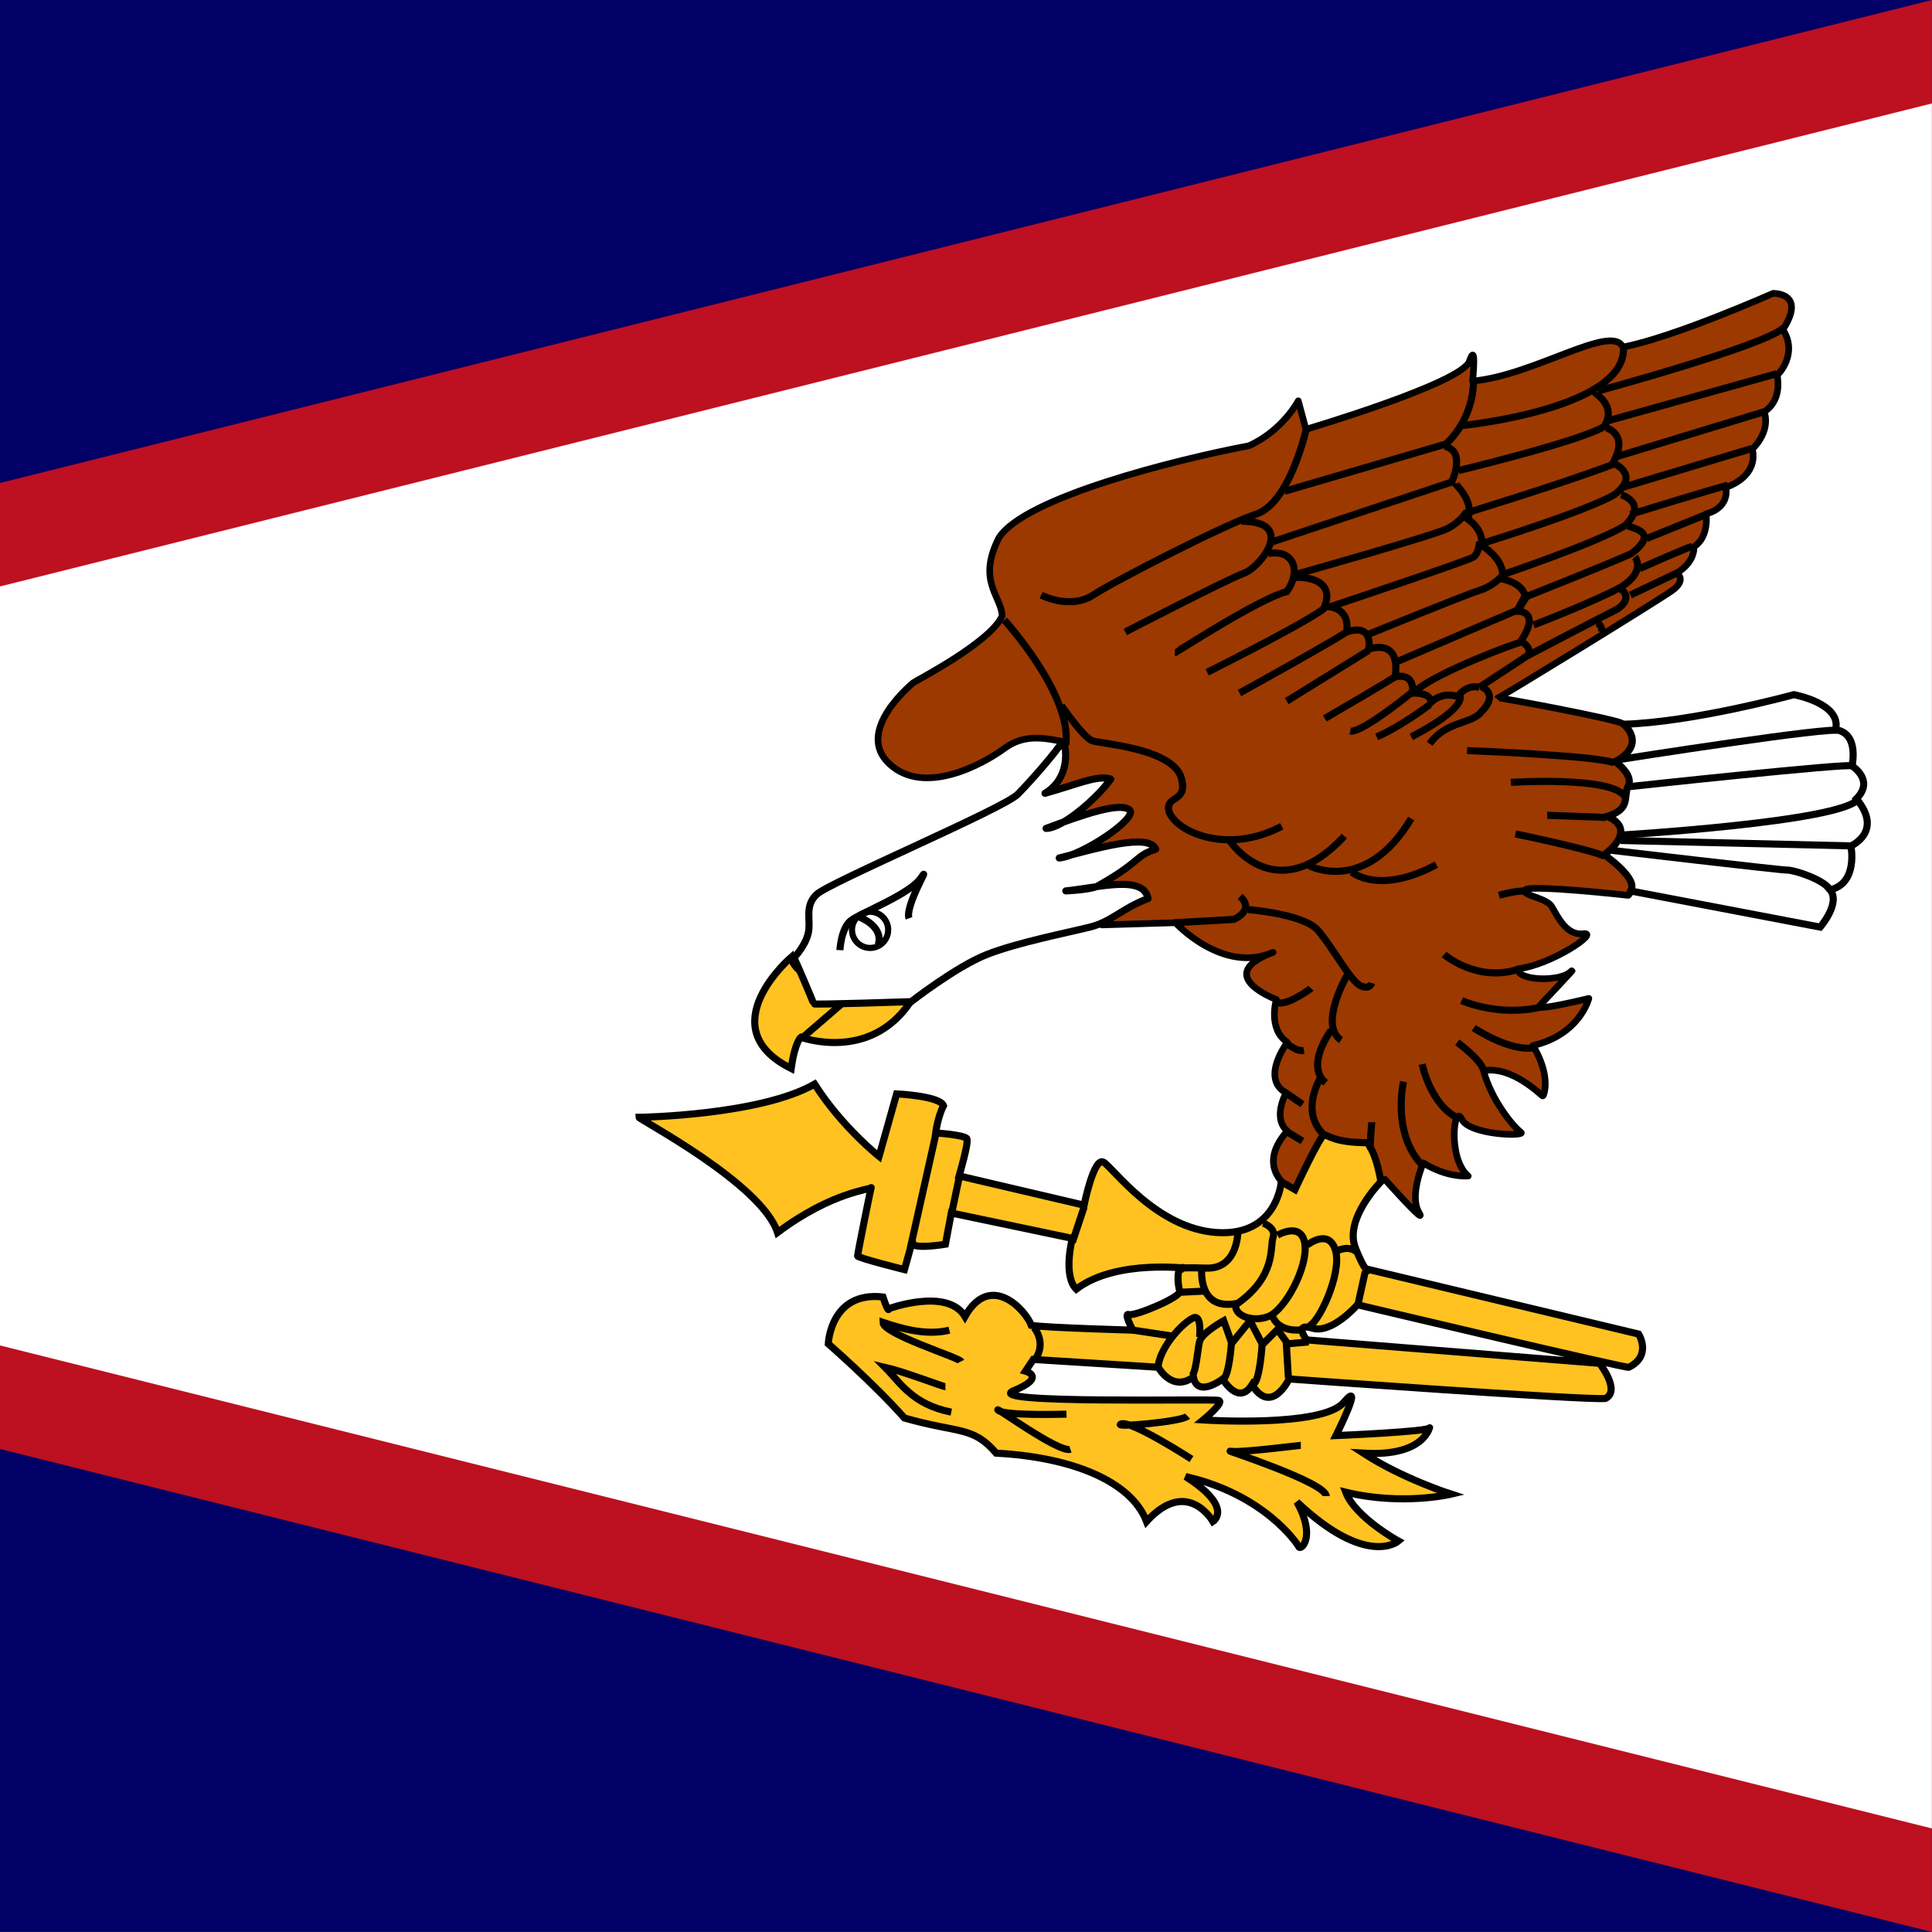
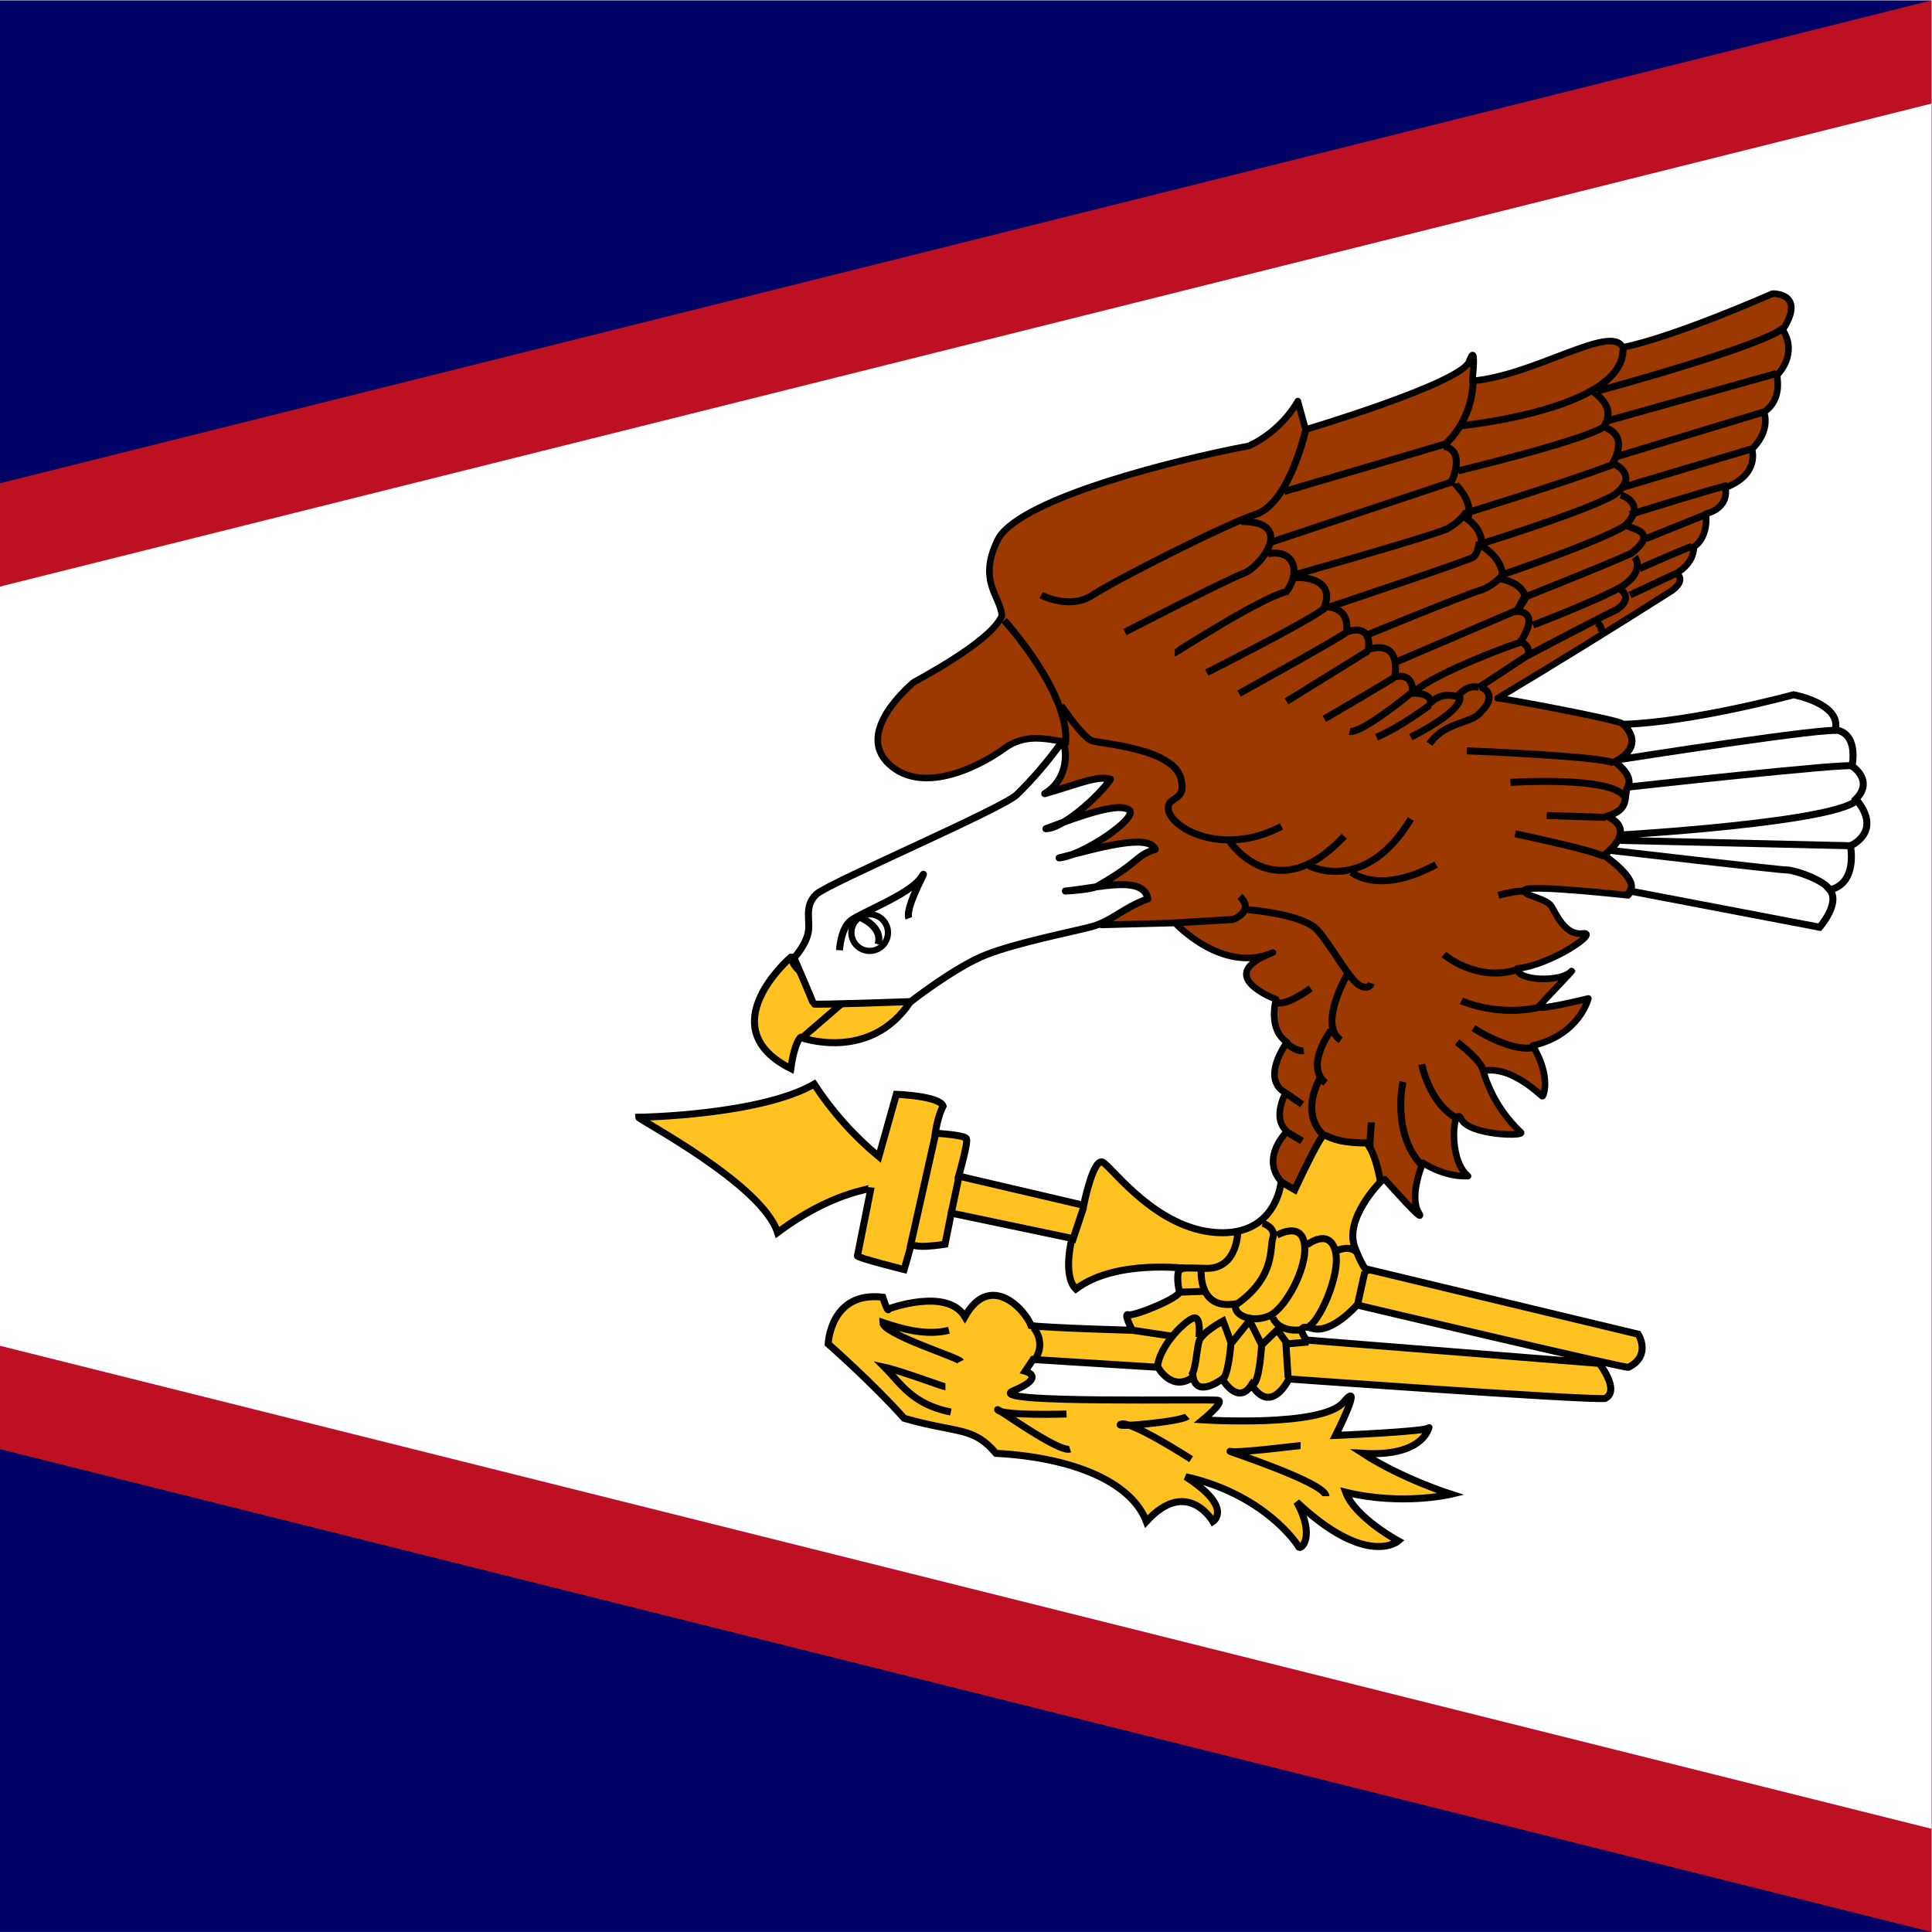
- <svg xmlns="http://www.w3.org/2000/svg" id="svg548" height="512" width="512" version="1.1">
-   <defs id="defs550">
-     <clipPath id="clipPath3440" clipPathUnits="userSpaceOnUse">
-       <rect id="rect3442" height="496.06" width="496.06" y="15.937" x="496.06" fill="#808080" />
+ <svg xmlns="http://www.w3.org/2000/svg" id="flag-icon-css-as" viewBox="0 0 512 512">
+   <defs>
+     <clipPath id="as-a">
+       <path fill="gray" d="M496 16h496.1v496h-496z" />
    </clipPath>
  </defs>
-   <g id="flag" clip-path="url(#clipPath3440)" transform="matrix(1.0321 0 0 1.0321 -512 -16.449)">
-     <rect id="rect877" height="496.06" width="992.13" y="15.937" x="0" stroke-width="1pt" fill="#006" />
-     <path id="path1241" d="m-0 263.97 992.13 248.03v-496.06l-992.13 248.03z" fill-rule="evenodd" stroke-width="1pt" fill="#bd1021" />
-     <path id="path1244" d="m992.13 42.512v442.91l-885.83-221.46 885.83-221.46z" fill-rule="evenodd" stroke-width="1pt" fill="#fff" />
-     <g id="g1279" stroke="#000" transform="matrix(1.3649 0 0 1.3649 645.58 82.001)">
-       <path id="path1211" stroke-linejoin="round" d="m131.81 174.07s-4.538-3.713 0.825-9.695c-2.888-2.475-0.206-7.219-0.206-7.219s-4.951-1.857 0.206-9.489c-3.713-2.475-2.063-8.045-2.063-8.045s-12.17-4.538-0.618-8.869c-9.489 4.125-18.359-5.57-18.359-5.57l-13.82 0.413c-2.344-11.48-20.565-1.51-7.019-34.443-3.507-0.619-7.426-1.65-11.345 1.238-3.92 2.887-15.058 9.075-21.659 2.887s4.331-15.058 4.538-15.264c0.206-0.206 14.645-7.632 16.708-12.582-0.206-3.714-4.744-6.601-0.619-14.646 4.744-7.632 33.826-14.852 47.036-17.327 6.394-2.888 9.282-8.457 9.282-8.457l1.444 5.363s29.291-8.664 30.735-12.789 0.619 3.713 0.619 3.713c11.551-1.031 26.196-10.932 28.259-6.394 9.695-1.856 28.26-10.107 28.26-10.107s6.394-0.206 1.856 6.807c2.888 4.538-0.825 8.457-1.031 8.457-0.207 0 1.237 4.538-2.476 7.013 1.239 3.919-2.269 7.013-2.269 7.013s1.651 4.744-4.95 7.22c0.619 4.125-3.713 4.951-3.713 4.951s0.619 4.332-2.269 6.188c0 3.3-3.3 4.951-3.3 4.951s2.062 1.238-0.826 3.3c-2.887 2.063-32.797 20.421-32.797 20.215 0-0.206 21.865 3.919 23.309 4.744s17.946 11.758 17.946 11.758l-16.709 20.627s-18.564-2.062-19.389-1.031 3.919 1.444 4.95 3.094c1.032 1.65 2.682 5.57 5.982 5.157 3.301-0.413-6.188 5.982-12.376 6.601 0 2.269 7.838 2.475 9.901 0.619 2.063-1.857-4.951 5.363-5.776 6.394s9.283-1.444 9.283-1.444-1.651 6.807-10.52 8.87c3.506 5.776 2.062 9.489 1.856 9.489s-5.776-5.776-11.139-4.745c1.444 5.57 5.776 10.726 7.014 11.552 1.237 0.825-9.695 0.618-11.139-2.476s-2.682 7.426 1.237 10.727c-4.537 0.206-8.457-2.476-8.457-2.476s-2.681 6.188-0.825 9.283c1.857 3.094-6.394-6.189-6.394-6.189l-15.677 6.601-3.507-5.982z" fill-rule="evenodd" stroke-width="1.25" fill="#9c3900" />
-       <path id="path1173" d="m10.652 161.79c0.367 0 22.774-0.368 33.06-6.245 5.143 8.081 12.122 13.591 12.122 13.591l3.306-11.754s8.081 0.367 8.816 2.204c-1.102 2.203-1.469 5.142-1.469 5.142s5.51 0.368 5.877 1.102c0.367 0.735-1.469 6.979-1.469 6.979l23.509 5.51s1.837-9.183 3.673-8.081c1.837 1.102 9.918 12.489 21.305 13.224s12.122-9.551 12.122-9.551l2.571 1.47s4.775-10.285 5.51-10.285 1.837 1.469 8.081 1.469c1.837 2.204 2.572 7.346 2.572 7.346s-6.98 6.98-4.776 12.49 2.572 4.04 2.572 4.04l50.691 12.122s2.572 4.041-1.836 6.245c0 0.367-51.059-11.755-51.059-11.755s-4.776 5.51-8.449 4.408-1.102 2.204-1.102 2.204l55.099 4.408s4.041 5.143 1.102 6.612c-3.673 0.367-59.507-3.673-59.507-3.673s-3.306 6.979-6.979 1.102c-2.571 4.04-5.51-1.102-5.51-1.102s-4.775 3.673-5.51-0.368c-4.041 2.939-6.612-1.836-6.612-1.836l-23.509-1.47-1.469 2.204s4.041 1.102-2.204 3.674c-6.245 2.571 37.467 1.469 38.569 1.836 1.102 0.368-2.938 3.674-2.938 3.674s22.407 1.469 26.447-3.306c4.041-4.776-1.469 6.244-1.469 6.244s17.632-0.734 17.632-1.469-0.368 5.51-12.489 4.775c7.346 4.776 16.529 7.714 16.529 7.714s-9.183 2.204-19.835-0.367c1.836 4.775 9.918 9.183 9.918 9.183s-5.878 5.143-19.102-7.347c3.674 6.612 0.735 9.184 0.368 8.449-0.368-0.735-6.612-9.918-21.305-13.224 9.183 5.877 5.142 8.449 5.142 8.449s-4.775-8.449-12.489 0c-2.939-7.714-14.326-12.122-28.284-12.857-4.408-5.142-6.979-3.673-17.264-6.612-5.877-6.611-14.326-13.958-14.326-13.958s0.367-9.918 10.285-8.816c1.102 3.306 1.102 2.204 1.102 2.204s11.02-4.041 14.326 1.469c4.775-8.449 11.387-1.263 12.489 1.675 3.165 0.464 19.101 0.896 19.101 0.896s-1.837-3.306-0.735-2.938c1.102 0.367 9.918-3.306 9.551-4.408-0.368-1.102-0.735-4.775 0.734-4.408 1.47 0.367-12.489-1.837-20.203 4.041-2.571-2.572-0.735-9.551-0.735-9.551l-22.774-4.775-1.102 5.877s-6.612 1.102-6.245-0.367c0.367-1.47-1.469 5.142-1.469 5.142s-8.816-2.204-8.816-2.571 2.571-13.224 2.571-12.857c0 0.368-7.347 0.735-17.632 8.449-2.939-9.183-26.08-21.305-26.08-21.672z" fill-rule="evenodd" stroke-width="1pt" fill="#ffc221" />
-       <path id="path1174" d="m66.487 165.1-4.775 21.305" stroke-width="1pt" fill="none" />
-       <path id="path1175" d="m70.894 173.18-1.469 6.979" stroke-width="1pt" fill="none" />
-       <path id="path1176" d="m94.404 178.69-2.204 6.612" stroke-width="1pt" fill="none" />
-       <path id="path1177" d="m135.18 223.5c-0.367 0-11.754 1.469-13.224 1.102-1.469-0.367 17.999 5.877 17.999 8.448" stroke-width="1pt" fill="none" />
-       <path id="path1179" d="m114.61 226.08s-11.388-7.346-13.224-6.612c-1.837 0.735 11.387-0.367 12.489-1.469" stroke-width="1pt" fill="none" />
-       <path id="path1180" d="m91.098 217.63s-11.754 0.367-12.856-0.735 11.387 8.081 13.591 7.347" stroke-width="1pt" fill="none" />
-       <path id="path1181" d="m68.323 212.48c-0.367 0-8.081-2.938-11.387-3.674 2.939 2.939 5.143 6.98 12.489 8.449" stroke-width="1pt" fill="none" />
-       <path id="path1182" d="m71.262 207.71c-0.367-0.735-14.693-5.143-14.693-7.347 3.306 1.102 8.081 2.571 12.489 1.469" stroke-width="1pt" fill="none" />
-       <path id="path1183" d="m147.3 190.81-1.469 6.611" stroke-width="1pt" fill="none" />
-       <path id="path1184" d="m39.304 131.67s-15.428 13.223 0 20.937c0.735-5.143 1.837-5.877 1.837-5.877s12.856 4.775 20.57-6.612c-3.306-4.775-9.183-2.938-9.183-2.938s-12.122-0.001-13.224-5.51z" fill-rule="evenodd" stroke-width="1pt" fill="#ffc221" />
-       <path id="path1185" d="m52.161 137.55-10.652 9.183" stroke-width="1pt" fill="none" />
-       <path id="path1186" d="m84.969 201.33s2.455 2.707 0.251 6.013" stroke-width="1pt" fill="none" />
-       <path id="path1187" d="m136.65 204.04-4.04 0.368" stroke-width="1pt" fill="none" />
-       <path id="path1188" d="m103.59 201.83 7.346 1.102" stroke-width="1pt" fill="none" />
-       <path id="path1189" d="m123.35 182.94s0.206 7.426-5.982 7.22c-6.188-0.207-4.126 0.206-4.126 0.206" stroke-width="1pt" fill="none" />
-       <path id="path1190" d="m128.1 181.7s2.475 0.825 1.857 2.682c-0.619 1.856 0.618 7.219-6.601 12.376-7.633 1.65-6.807-6.394-6.807-6.394" stroke-width="1pt" fill="none" />
-       <path id="path1191" d="m130.78 183.97s4.538-2.681 5.157 1.651c0.618 4.331-3.713 12.376-6.807 13.614-3.095 1.237-6.601-0.207-6.189-2.269" stroke-width="1pt" fill="none" />
-       <path id="path1192" d="m136.35 185.83s4.126-3.301 5.363 1.031c1.238 4.332-3.3 14.027-5.157 14.233" stroke-width="1pt" fill="none" />
-       <path id="path1193" d="m142.12 186.86s2.063-1.031 3.506 0.206" stroke-width="1pt" fill="none" />
-       <path id="path1194" d="m135.52 201.71c-0.825 0.206-4.332 0.412-5.569-2.269" stroke-width="1pt" fill="none" />
-       <path id="path1195" d="m116.96 194.49c-0.206 0-4.331 0.207-4.331 0.207" stroke-width="1pt" fill="none" />
-       <path id="path1196" d="m132.84 210.79-0.412-6.807-1.65-2.269-2.888 2.888s-0.413 6.807-1.65 7.426" stroke-width="1pt" fill="none" />
-       <path id="path1197" d="m127.89 204.39c-0.206-0.412-2.269-4.331-2.269-4.331l-3.507 4.331s-0.412 6.189-1.65 6.808" stroke-width="1pt" fill="none" />
-       <path id="path1198" d="m122.11 204.18c0-0.206-1.444-4.125-1.444-4.125s-4.125 2.269-4.538 3.919c-0.412 1.65-0.619 6.188-1.65 6.601" stroke-width="1pt" fill="none" />
-       <path id="path1199" d="m116.13 203.15s0.413-3.713-0.825-3.713c-1.237 0-6.807 5.157-7.013 9.695" stroke-width="1pt" fill="none" />
-       <path id="path1200" stroke-linejoin="round" d="m39.811 131.78s2.063-2.063 2.682-4.538c0.619-2.475-0.825-5.157 1.65-7.426 2.475-2.269 35.066-16.089 37.748-18.771 2.682-2.681 7.632-8.457 8.251-9.695 0.619-1.238 2.475 6.188-3.094 9.489 5.982-1.651 9.901-3.507 12.376-2.682-2.476 3.507-9.076 9.283-12.17 9.283 7.22-2.682 13.82-4.951 15.677-3.507 1.856 1.444-8.87 8.664-13.202 9.076 7.22-1.856 16.915-4.744 18.152-1.65-3.919 1.238-2.682 2.268-10.726 6.807-1.031 0.826-6.188 1.031-6.188 1.031 6.188-0.619 14.645-3.094 15.47 1.444-4.95 1.856-6.807 4.332-10.932 5.363-4.125 1.032-13.614 2.888-19.39 5.157-5.776 2.269-14.233 8.87-14.233 8.87s-18.358 0.619-18.358 0.412c0-0.206-3.507-8.457-3.713-8.663z" fill-rule="evenodd" stroke-width="1pt" fill="#fff" />
-       <path id="path1201" d="m48.474 130.34s0.206-4.125 2.063-5.569c1.857-1.444 11.139-4.951 13.202-8.045 2.063-3.094-3.094 5.363-2.269 7.632" stroke-width="1pt" fill="none" />
-       <path id="path1202" d="m52.187 124.15s4.538 1.651 3.507 5.157" stroke-width="1pt" fill="none" />
-       <path id="path1203" d="m57.344 126.01c0 2.164-1.755 3.919-3.919 3.919s-3.919-1.755-3.919-3.919 1.755-3.919 3.919-3.919 3.919 1.755 3.919 3.919z" transform="matrix(.86842 0 0 .86842 7.7514 17.095)" stroke-width="1pt" fill="none" />
-       <path id="path1205" d="m197.2 119.2 35.685 6.807s3.92-4.538 1.857-7.013c5.363-1.237 3.919-8.251 3.919-8.251s6.188-2.681 1.031-8.87c3.508-3.506-0.825-6.188-0.825-6.188s1.444-6.188-3.094-6.807c1.238-4.95-7.838-6.601-7.838-6.601s-18.771 5.157-31.973 5.569c4.332 4.332-1.65 7.013-1.65 7.013s3.507 2.475 2.475 4.538c-1.031 2.063 0.619 4.332-3.919 5.776 5.982 2.682-0.619 7.219-0.619 7.219s6.601 4.538 4.951 6.807z" fill-rule="evenodd" stroke-width="1pt" fill="#fff" />
-       <path id="path1206" d="m193.69 111.57s31.56 3.713 33.004 3.713 7.013 1.857 8.045 3.713" stroke-width="1pt" fill="none" />
-       <path id="path1207" d="m195.34 109.71 43.936 1.031" stroke-width="1pt" fill="none" />
-       <path id="path1208" d="m195.55 108.68s41.667-2.475 44.555-6.807" stroke-width="1pt" fill="none" />
-       <path id="path1209" d="m196.78 99.604s41.874-4.538 42.287-3.919" stroke-width="1pt" fill="none" />
-       <path id="path1210" d="m195.34 94.447s40.636-6.394 41.048-5.363" stroke-width="1pt" fill="none" />
-       <path id="path1212" d="m79.416 68.251s12.789 14.027 11.551 23.515" stroke-width="1pt" fill="none" />
-       <path id="path1213" d="m90.142 84.34s4.125 5.982 5.776 6.601 16.09 1.444 16.915 7.632c0.825 3.919-3.094 2.681-2.475 5.569 1.031 3.713 10.726 8.457 21.246 2.888" stroke-width="1pt" fill="none" />
-       <path id="path1214" d="m121.91 109.92s8.663 12.789 21.452-1.031" stroke-width="1pt" fill="none" />
-       <path id="path1215" d="m136.76 114.46s10.52 5.569 19.183-8.87" stroke-width="1pt" fill="none" />
-       <path id="path1216" d="m144.8 115.69s5.157 4.332 15.884-1.443" stroke-width="1pt" fill="none" />
-       <path id="path1217" d="m175.54 108.47s15.883 3.3 16.915 4.332" stroke-width="1pt" fill="none" />
-       <path id="path1218" d="m181.52 104.97c0.206 0 11.139 0.413 11.139 0.413" stroke-width="1pt" fill="none" />
-       <path id="path1219" d="m174.71 98.779s18.977-1.238 21.453 2.682" stroke-width="1pt" fill="none" />
-       <path id="path1220" d="m166.46 92.797s26.61 1.031 27.847 2.475" stroke-width="1pt" fill="none" />
-       <path id="path1221" d="m172.44 120.02s4.538-1.237 5.157-0.618" stroke-width="1pt" fill="none" />
-       <path id="path1222" d="m162.13 131.16s5.982 5.157 13.615 2.888" stroke-width="1pt" fill="none" />
-       <path id="path1223" d="m165.43 139.83s6.807 3.094 14.852 1.237" stroke-width="1pt" fill="none" />
-       <path id="path1224" d="m167.7 144.98s6.807 4.538 11.345 3.712" stroke-width="1pt" fill="none" />
-       <path id="path1225" d="m164.61 147.67s4.744 3.507 4.95 5.363" stroke-width="1pt" fill="none" />
-       <path id="path1226" d="m158.01 151.79s1.444 7.425 6.601 10.107" stroke-width="1pt" fill="none" />
-       <path id="path1227" d="m154.5 155.09s-2.269 9.695 3.507 15.677" stroke-width="1pt" fill="none" />
-       <path id="path1228" d="m148.52 162.72c0 0.206-0.412 4.538-0.206 4.951" stroke-width="1pt" fill="none" />
-       <path id="path1229" d="m111.39 125.18 11.139-0.619s4.125-1.65 1.237-4.331" stroke-width="1pt" fill="none" />
-       <path id="path1230" d="m125.21 122.71c0.207 0 10.52 0.825 13.202 3.919 2.681 3.094 5.982 9.282 7.838 10.314 1.857 1.031 2.269-0.413 2.269-0.413" stroke-width="1pt" fill="none" />
-       <path id="path1231" d="m143.98 134.88s-5.569 9.489-1.237 12.377" stroke-width="1pt" fill="none" />
-       <path id="path1232" d="m140.88 145.4s-4.95 6.601-1.031 9.901" stroke-width="1pt" fill="none" />
-       <path id="path1233" d="m138.82 154.47s-3.919 6.395 0.826 10.726" stroke-width="1pt" fill="none" />
-       <path id="path1235" d="m137.09 137.51c-0.266 0.266-4.791 3.46-6.388 2.662" stroke-width="1pt" fill="none" />
-       <path id="path1236" d="m132.3 147.62s1.863 1.863 3.46 1.597" stroke-width="1pt" fill="none" />
-       <path id="path1237" d="m132.52 157.3 2.973 2.039" stroke-width="1pt" fill="none" />
-       <path id="path1238" d="m132.92 164.71 2.572 1.552" stroke-width="1pt" fill="none" />
-       <path id="path1246" d="m86.33 63.544s5.423 2.82 9.761 0c4.339-2.82 25.162-13.448 30.585-15.184 5.422-1.735 8.459-11.713 9.544-16.051" stroke-width="1pt" fill="none" />
-       <path id="path1247" d="m132.1 44.022 30.368-8.893s4.989-4.121 5.206-11.713" stroke-width="1pt" fill="none" />
-       <path id="path1248" d="m165.5 31.658s30.367-3.037 30.367-14.316" stroke-width="1pt" fill="none" />
-       <path id="path1249" d="m191.1 25.15s31.886-8.676 34.923-11.93" stroke-width="1pt" fill="none" />
-       <path id="path1250" d="m102.16 70.485s19.305-9.978 22.342-11.062c3.036-1.085 9.977-9.761-0.434-9.761" stroke-width="1pt" fill="none" />
-       <path id="path1251" d="m111.49 74.389c0.217 0 15.834-10.195 21.04-11.496 2.82-3.904 1.302-8.026-3.47-7.158" stroke-width="1pt" fill="none" />
-       <path id="path1252" d="m133.83 60.29c0.434-0.217 8.46-0.434 5.64 5.857-4.12 3.037-21.908 11.93-21.908 11.93" stroke-width="1pt" fill="none" />
-       <path id="path1253" d="m129.71 53.566 33.84-11.28s2.82-5.857-1.301-6.724" stroke-width="1pt" fill="none" />
-       <path id="path1254" d="m190.45 25.367c0 0.217 4.339 2.603 1.736 6.507-4.772 2.82-27.331 8.243-27.331 8.243" stroke-width="1pt" fill="none" />
-       <path id="path1255" d="m224.72 21.897-31.886 8.893" stroke-width="1pt" fill="none" />
-       <path id="path1256" d="m222.33 29.055-27.764 8.46" stroke-width="1pt" fill="none" />
-       <path id="path1257" d="m219.95 35.996-24.511 7.375" stroke-width="1pt" fill="none" />
-       <path id="path1258" d="m215.39 42.937c-0.651 0-18.22 5.423-18.22 5.423" stroke-width="1pt" fill="none" />
-       <path id="path1259" d="m211.49 48.36-11.28 4.555" stroke-width="1pt" fill="none" />
-       <path id="path1260" d="m208.67 54.433c-0.434 0-9.761 4.121-9.761 4.121" stroke-width="1pt" fill="none" />
-       <path id="path1261" d="m205.85 59.422-8.676 4.121" stroke-width="1pt" fill="none" />
-       <path id="path1262" d="m190.88 68.75s1.085 0.434 0.868 1.735" stroke-width="1pt" fill="none" />
-       <path id="path1263" d="m168.97 80.68s3.688 1.301 0.217 4.772c-1.735 2.386-6.724 1.735-9.761 6.074" stroke-width="1pt" fill="none" />
-       <path id="path1264" d="m192.62 32.092s4.556 1.085 1.085 6.941c-9.111 3.471-27.548 9.11-27.548 9.11s-0.867 1.518-3.253 2.82c-2.386 1.301-28.632 8.676-28.632 8.676" stroke-width="1pt" fill="none" />
-       <path id="path1265" d="m194.14 38.816s4.989 2.169 0 5.857c-5.64 3.254-25.379 9.327-25.379 9.327s-0.217 1.735-1.084 2.386c-0.868 0.651-26.897 9.327-26.897 9.327" stroke-width="1pt" fill="none" />
-       <path id="path1266" d="m195.44 44.672s5.206 1.518 0.651 5.856c-5.423 3.254-22.776 9.11-22.776 9.11s-1.735 2.169-4.555 3.037c-2.82 0.868-20.823 8.243-20.823 8.243" stroke-width="1pt" fill="none" />
-       <path id="path1267" d="m196.74 50.529c1.519 0.651 5.64 1.302 0.651 5.206-5.856 2.603-20.172 8.243-20.172 8.243l-1.302 2.386-22.775 9.761" stroke-width="1pt" fill="none" />
-       <path id="path1268" d="m198.04 56.386s2.169 2.603-2.603 5.64c-5.206 2.82-16.485 7.158-16.485 7.158" stroke-width="1pt" fill="none" />
-       <path id="path1269" d="m195.44 62.459s2.386 1.518-0.65 3.688c-3.471 1.735-17.136 8.893-17.136 8.893l-8.894 5.857" stroke-width="1pt" fill="none" />
-       <path id="path1270" d="m164.2 42.503c0 0.217 3.688 3.254 2.386 6.724 3.254 2.386 2.603 4.989 2.603 4.989s4.555 2.603 3.905 6.29c4.555 1.085 4.338 3.688 4.338 3.688l-1.519 2.386s4.555-0.217 0.651 5.64c2.386 1.302 1.302 2.82 1.302 2.82" stroke-width="1pt" fill="none" />
-       <path id="path1271" d="m176.56 72.437c-0.651 0-15.834 5.64-19.739 9.11" stroke-width="1pt" fill="none" />
-       <path id="path1272" d="m139.91 65.713s4.555-0.217 3.905 4.772c5.206-1.735 4.121 3.254 4.121 3.254s6.073-2.386 4.989 5.206c3.904-0.868 3.253 3.037 3.253 3.037s3.471-0.217 3.471 1.735c2.386-2.169 4.989-1.085 4.989-1.085s1.735-2.386 4.121-1.735" stroke-width="1pt" fill="none" />
-       <path id="path1273" d="m144.03 70.268c0 0.434-20.39 11.713-20.39 11.713" stroke-width="1pt" fill="none" />
-       <path id="path1274" d="m147.93 73.955-15.401 9.544" stroke-width="1pt" fill="none" />
-       <path id="path1275" d="m153.14 78.727c0 0.217-13.449 8.026-13.449 8.026" stroke-width="1pt" fill="none" />
-       <path id="path1276" d="m156.18 81.764s-9.544 7.809-11.713 7.375" stroke-width="1pt" fill="none" />
-       <path id="path1277" d="m159.43 84.15s-5.423 4.121-9.978 6.074" stroke-width="1pt" fill="none" />
-       <path id="path1278" d="m165.07 82.415s1.735 2.169-9.11 7.809" stroke-width="1pt" fill="none" />
+   <g clip-path="url(#as-a)" transform="translate(-512 -16.4) scale(1.032)">
+     <path fill="#006" d="M0 16h992.1v496H0z" />
+     <path fill="#bd1021" fill-rule="evenodd" d="M0 264l992.1 248V16L0 264z" />
+     <path fill="#fff" fill-rule="evenodd" d="M992.1 42.5v443L106.3 264 992.1 42.5z" />
+     <g stroke="#000">
+       <path fill="#9c3900" fill-rule="evenodd" stroke-linejoin="round" stroke-width="1.7" d="M825.5 319.6s-6.2-5 1.1-13.2c-4-3.4-.3-9.9-.3-9.9s-6.7-2.5.3-13c-5-3.3-2.8-11-2.8-11s-16.6-6.1-.8-12c-13 5.6-25.1-7.6-25.1-7.6l-18.9.5c-3.2-15.6-28-2-9.5-47-4.8-.8-10.2-2.2-15.5 1.7s-20.6 12.4-29.6 4 6-20.6 6.2-20.9c.3-.3 20-10.4 22.8-17.2-.3-5-6.5-9-.8-20 6.4-10.4 46.1-20.2 64.2-23.6 8.7-4 12.6-11.5 12.6-11.5l2 7.3s40-11.9 42-17.5.8 5 .8 5c15.8-1.3 35.8-14.8 38.6-8.6 13.2-2.6 38.5-13.8 38.5-13.8s8.8-.3 2.6 9.3c4 6.1-1.2 11.5-1.4 11.5-.3 0 1.7 6.2-3.4 9.6 1.7 5.3-3.1 9.5-3.1 9.5s2.2 6.5-6.8 9.9c.9 5.6-5 6.7-5 6.7s.8 6-3.1 8.5c0 4.5-4.5 6.8-4.5 6.8s2.8 1.6-1.2 4.5a2029 2029 0 01-44.7 27.6c0-.3 29.8 5.3 31.8 6.4s24.5 16 24.5 16l-22.8 28.2s-25.4-2.8-26.5-1.4 5.4 2 6.8 4.2c1.4 2.3 3.6 7.6 8.1 7 4.5-.5-8.4 8.2-16.9 9 0 3.2 10.7 3.5 13.6 1 2.8-2.6-6.8 7.3-8 8.7s12.7-2 12.7-2-2.2 9.3-14.3 12.1c4.8 7.9 2.8 13 2.5 13s-7.9-8-15.2-6.5a35 35 0 009.6 15.7c1.7 1.2-13.2.9-15.2-3.3s-3.7 10.1 1.7 14.6c-6.2.3-11.6-3.4-11.6-3.4s-3.6 8.5-1.1 12.7c2.5 4.2-8.7-8.5-8.7-8.5l-21.4 9-4.8-8.1z" />
+       <path fill="#ffc221" fill-rule="evenodd" stroke-width="1.8" d="M660.1 302.8c.5 0 31.1-.5 45.1-8.5a83.6 83.6 0 0016.6 18.6l4.5-16s11 .4 12 3c-1.5 3-2 7-2 7s7.5.4 8 1.4-2 9.6-2 9.6l32.1 7.5s2.5-12.6 5-11c2.5 1.5 13.6 17 29.1 18s16.6-13 16.6-13l3.5 2s6.5-14 7.5-14 2.5 2 11 2c2.5 3 3.5 10 3.5 10s-9.5 9.5-6.5 17 3.5 5.5 3.5 5.5l69.2 16.6s3.5 5.5-2.5 8.5c0 .5-69.7-16-69.7-16s-6.5 7.5-11.5 6-1.5 3-1.5 3l75.2 6s5.5 7 1.5 9c-5 .5-81.2-5-81.2-5s-4.5 9.5-9.6 1.5C814 377 810 370 810 370s-6.5 5-7.5-.5c-5.5 4-9-2.5-9-2.5l-32.1-2-2 3s5.5 1.5-3 5 51.1 2 52.6 2.5-4 5-4 5 30.6 2 36.1-4.5-2 8.5-2 8.5 24-1 24-2-.4 7.6-17 6.6c10 6.5 22.6 10.5 22.6 10.5s-12.5 3-27-.5c2.4 6.5 13.5 12.5 13.5 12.5s-8 7-26.1-10c5 9 1 12.5.5 11.5s-9-13.5-29-18c12.4 8 7 11.5 7 11.5s-6.6-11.5-17.1 0c-4-10.5-19.6-16.5-38.6-17.5-6-7-9.6-5-23.6-9-8-9-19.5-19.1-19.5-19.1s.5-13.6 14-12c1.5 4.5 1.5 3 1.5 3s15-5.6 19.6 2c6.5-11.6 15.5-1.8 17 2.3 4.3.6 26 1.2 26 1.2s-2.4-4.5-1-4 13.6-4.5 13.1-6c-.5-1.6-1-6.6 1-6 2 .4-17-2.6-27.6 5.4-3.5-3.5-1-13-1-13l-31-6.5-1.6 8s-9 1.5-8.5-.5l-2 7s-12-3-12-3.5l3.5-17.5c0 .5-10 1-24 11.5-4-12.5-35.7-29-35.7-29.6z" />
+       <path fill="none" stroke-width="1.8" d="M736.3 307.4l-6.5 29m12.5-18l-2 9.5m34.1-2l-3 9m58.7 52.2c-.5 0-16 2-18 1.5s24.5 8 24.5 11.5m-34.6-9.5s-15.5-10-18-9 15.5-.6 17-2m-31-.6s-16.1.5-17.6-1 15.5 11 18.5 10m-32-16c-.6 0-11.1-4-15.6-5 4 4 7 9.5 17 11.5m2.5-13c-.5-1-20-7-20-10 4.5 1.5 11 3.5 17 2m106.8-15l-2 9" />
+       <path fill="#ffc221" fill-rule="evenodd" stroke-width="1.8" d="M699.2 261.7s-21 18 0 28.6c1-7 2.5-8 2.5-8s17.6 6.5 28.1-9c-4.5-6.6-12.5-4-12.5-4s-16.6 0-18-7.6z" />
+       <path fill="none" stroke-width="1.8" d="M716.8 269.7l-14.6 12.6m59.3 74.5s3.4 3.7.4 8.2m70.2-4.5l-5.5.5m-39.6-3.5l10 1.5m17-27.3s.2 10.1-8.2 9.9c-8.5-.3-5.7.2-5.7.2" />
+       <path fill="none" stroke-width="1.8" d="M820.4 330s3.4 1.1 2.6 3.7c-.9 2.5.8 9.8-9 16.9-10.5 2.2-9.4-8.8-9.4-8.8" />
+       <path fill="none" stroke-width="1.8" d="M824 333.1s6.3-3.7 7.1 2.3c.9 5.9-5 16.9-9.3 18.5-4.2 1.7-9-.2-8.4-3m18.3-15.3s5.6-4.5 7.3 1.4c1.7 6-4.5 19.2-7 19.5m7.6-19.5s2.8-1.4 4.8.3m-13.8 20c-1.2.3-6 .6-7.6-3m-17.8-6.8l-5.9.2m27.6 22l-.6-9.3-2.2-3-4 3.9s-.5 9.3-2.2 10.1M820 361l-3-6-4.8 6s-.6 8.4-2.3 9.3m2.3-9.6c0-.3-2-5.6-2-5.6s-5.6 3-6.2 5.3c-.6 2.3-.9 8.4-2.3 9m2.3-10.1s.6-5-1.1-5-9.3 7-9.6 13.1" />
+       <path fill="#fff" fill-rule="evenodd" stroke-linejoin="round" stroke-width="1.8" d="M700 261.9s2.7-2.8 3.6-6.2c.8-3.4-1.2-7 2.2-10.2 3.4-3 47.9-22 51.5-25.6a102 102 0 0011.3-13.2c.9-1.7 3.4 8.4-4.2 13 8.2-2.3 13.5-4.8 16.9-3.7-3.4 4.8-12.4 12.7-16.6 12.7 9.8-3.7 18.8-6.8 21.4-4.8 2.5 2-12.1 11.8-18 12.3 9.8-2.5 23-6.4 24.7-2.2-5.3 1.7-3.6 3-14.6 9.3-1.4 1.1-8.5 1.4-8.5 1.4 8.5-.8 20-4.2 21.2 2-6.8 2.5-9.3 5.9-15 7.3-5.6 1.4-18.6 4-26.4 7-8 3.1-19.5 12.1-19.5 12.1s-25 .9-25 .6-4.8-11.5-5-11.8z" />
+       <path fill="none" stroke-width="1.8" d="M711.7 259.9s.3-5.6 2.9-7.6c2.5-2 15.2-6.8 18-11 2.8-4.2-4.2 7.3-3.1 10.4m-12.7-.3s6.2 2.3 4.8 7" />
+       <path fill="none" stroke-width="1.6" d="M724.1 254.7a4.7 4.7 0 11-9.3 0 4.7 4.7 0 019.3 0z" />
+       <path fill="#fff" fill-rule="evenodd" stroke-width="1.8" d="M914.7 244.7l48.7 9.3s5.4-6.2 2.6-9.6c7.3-1.7 5.3-11.3 5.3-11.3s8.5-3.6 1.4-12c4.8-4.8-1-8.5-1-8.5s1.9-8.4-4.3-9.3c1.7-6.7-10.7-9-10.7-9s-25.6 7-43.7 7.6c6 6-2.2 9.6-2.2 9.6s4.8 3.4 3.4 6.2c-1.4 2.8.8 5.9-5.4 7.8 8.2 3.7-.8 10-.8 10s9 6.1 6.7 9.2z" />
+       <path fill="none" stroke-width="1.8" d="M910 234.3s43 5 45 5 9.6 2.6 11 5.1m-53.8-12.7l60 1.4m-59.7-2.8s56.9-3.3 60.8-9.3m-59.1-3s57.1-6.3 57.7-5.4m-59.7-1.7s55.5-8.7 56-7.3M754 175.2s17.4 19.1 15.7 32" />
+       <path fill="none" stroke-width="1.8" d="M768.6 197.1s5.6 8.2 7.9 9 22 2 23 10.4c1.2 5.4-4.1 3.7-3.3 7.6 1.4 5.1 14.6 11.6 29 4m-13.2 4s11.8 17.4 29.3-1.5m-9 7.6s14.3 7.6 26.1-12m-15.2 13.7s7 6 21.7-2m20.3-7.9s21.6 4.5 23 6m-14.9-10.7l15.2.5m-24.5-9s26-1.7 29.3 3.7m-40.5-11.8s36.3 1.4 38 3.3m-29.9 33.8s6.2-1.7 7-.8m-21 16s8.1 7 18.5 4m-14 7.9s9.3 4.2 20.2 1.6m-17.1 5.4s9.3 6.2 15.5 5m-19.7-1.4s6.4 4.8 6.7 7.4m-15.8-1.7s2 10.1 9 13.8m-13.8-9.3s-3 13.2 4.8 21.4m-12.9-11c0 .3-.6 6.2-.3 6.8m-50.4-58l15.2-.9s5.7-2.2 1.7-5.9m2 3.4c.3 0 14.3 1.1 18 5.3 3.7 4.3 8.2 12.7 10.7 14.1 2.5 1.4 3.1-.5 3.1-.5m-6.2-2.3s-7.6 13-1.7 16.9m-2.5-2.5s-6.8 9-1.4 13.5m-1.4-1.2s-5.4 8.8 1 14.7m-3.4-37.8c-.4.3-6.5 4.7-8.7 3.6m2.2 10.2s2.5 2.5 4.7 2.2m-4.4 11l4 2.8m-3.5 7.3l3.5 2.1m-67-140.2s7.3 3.9 13.2 0 34.4-18.3 41.8-20.7c7.4-2.4 11.5-16 13-21.9m-5.6 16l41.4-12.2s6.8-5.6 7.1-16m-3 11.3s41.5-4.1 41.5-19.5m-6.5 10.6s43.5-11.8 47.7-16.3" />
+       <path fill="none" stroke-width="1.8" d="M785 178.2s26.4-13.6 30.5-15.1c4.2-1.5 13.6-13.3-.6-13.3" />
+       <path fill="none" stroke-width="1.8" d="M797.8 183.5c.3 0 21.6-13.9 28.7-15.7 3.8-5.3 1.8-11-4.8-9.7" />
+       <path fill="none" stroke-width="1.8" d="M828.3 164.3c.5-.3 11.5-.6 7.7 8-5.7 4.1-30 16.3-30 16.3m16.6-33.5l46.2-15.4s3.9-8-1.8-9.2m38.5-13.9c0 .3 6 3.6 2.4 9-6.5 3.8-37.3 11.2-37.3 11.2m81.7-25L908.8 124m40.2-2.3l-37.9 11.5m34.7-2l-33.5 10m27.3-.6c-1 0-24.9 7.4-24.9 7.4m19.5 0l-15.4 6.2m11.6 2.1c-.6 0-13.3 5.6-13.3 5.6m9.5 1.2l-11.9 5.6m-8.6 7.1s1.5.6 1.2 2.4m-31.1 14s5 1.7.3 6.4c-2.4 3.3-9.2 2.4-13.3 8.3m45.3-81.1s6.2 1.5 1.5 9.5c-12.5 4.7-37.6 12.4-37.6 12.4s-1.2 2-4.5 3.9c-3.2 1.7-39 11.8-39 11.8m81.7-28.4s6.8 3 0 8c-7.7 4.4-34.7 12.7-34.7 12.7s-.3 2.4-1.5 3.3c-1.1.8-36.7 12.7-36.7 12.7" />
+       <path fill="none" stroke-width="1.8" d="M912.3 143s7.1 2 1 8c-7.5 4.4-31.2 12.4-31.2 12.4s-2.3 3-6.2 4.2c-3.8 1.1-28.4 11.2-28.4 11.2m66.6-27.8c2 .9 7.7 1.7.9 7-8 3.6-27.5 11.3-27.5 11.3l-1.8 3.3-31.1 13.3m61.3-27s3 3.6-3.6 7.8c-7 3.8-22.5 9.7-22.5 9.7m22.5-9.1s3.3 2-.8 5c-4.8 2.3-23.4 12.1-23.4 12.1l-12.2 8" />
+       <path fill="none" stroke-width="1.8" d="M869.7 140c0 .3 5 4.4 3.3 9.2 4.4 3.3 3.5 6.8 3.5 6.8s6.2 3.5 5.3 8.6c6.3 1.5 6 5 6 5l-2.1 3.3s6.2-.3.9 7.7c3.2 1.7 1.7 3.8 1.7 3.8m-1.7-3.5c-1 0-21.7 7.7-27 12.4" />
+       <path fill="none" stroke-width="1.8" d="M836.5 171.7s6.3-.3 5.4 6.5c7-2.4 5.6 4.5 5.6 4.5s8.3-3.3 6.8 7c5.3-1.1 4.5 4.2 4.5 4.2s4.7-.3 4.7 2.4c3.2-3 6.8-1.5 6.8-1.5s2.4-3.3 5.6-2.4M842.2 178c0 .6-27.9 16-27.9 16m33.2-11l-21 13m28.1-6.5c0 .3-18.4 11-18.4 11m22.5-6.8s-13 10.7-16 10m20.5-6.7s-7.4 5.6-13.6 8.2m21.3-10.6s2.3 3-12.5 10.6" />
    </g>
  </g>
</svg>
